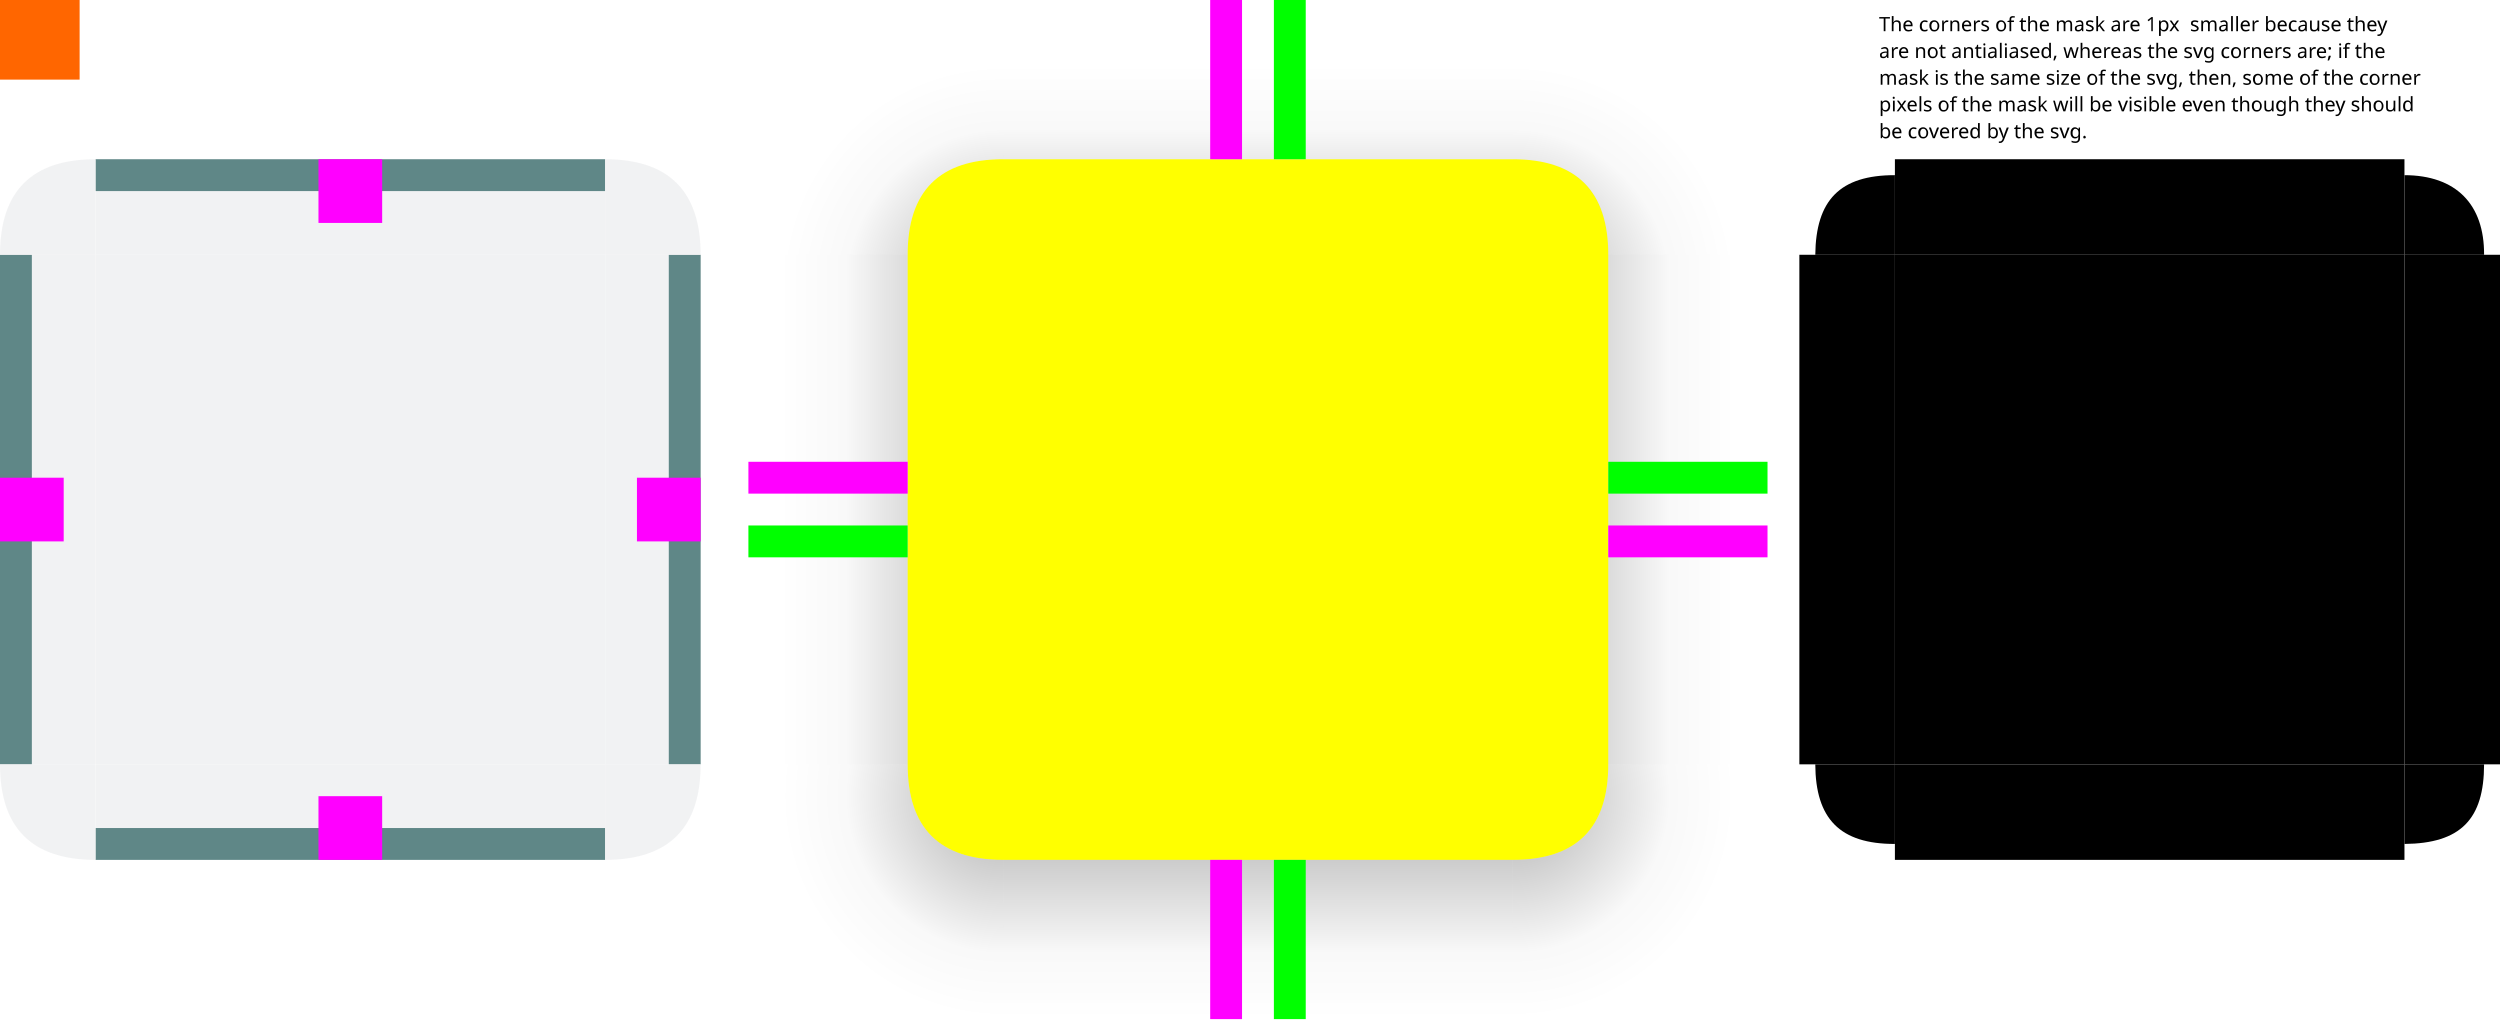
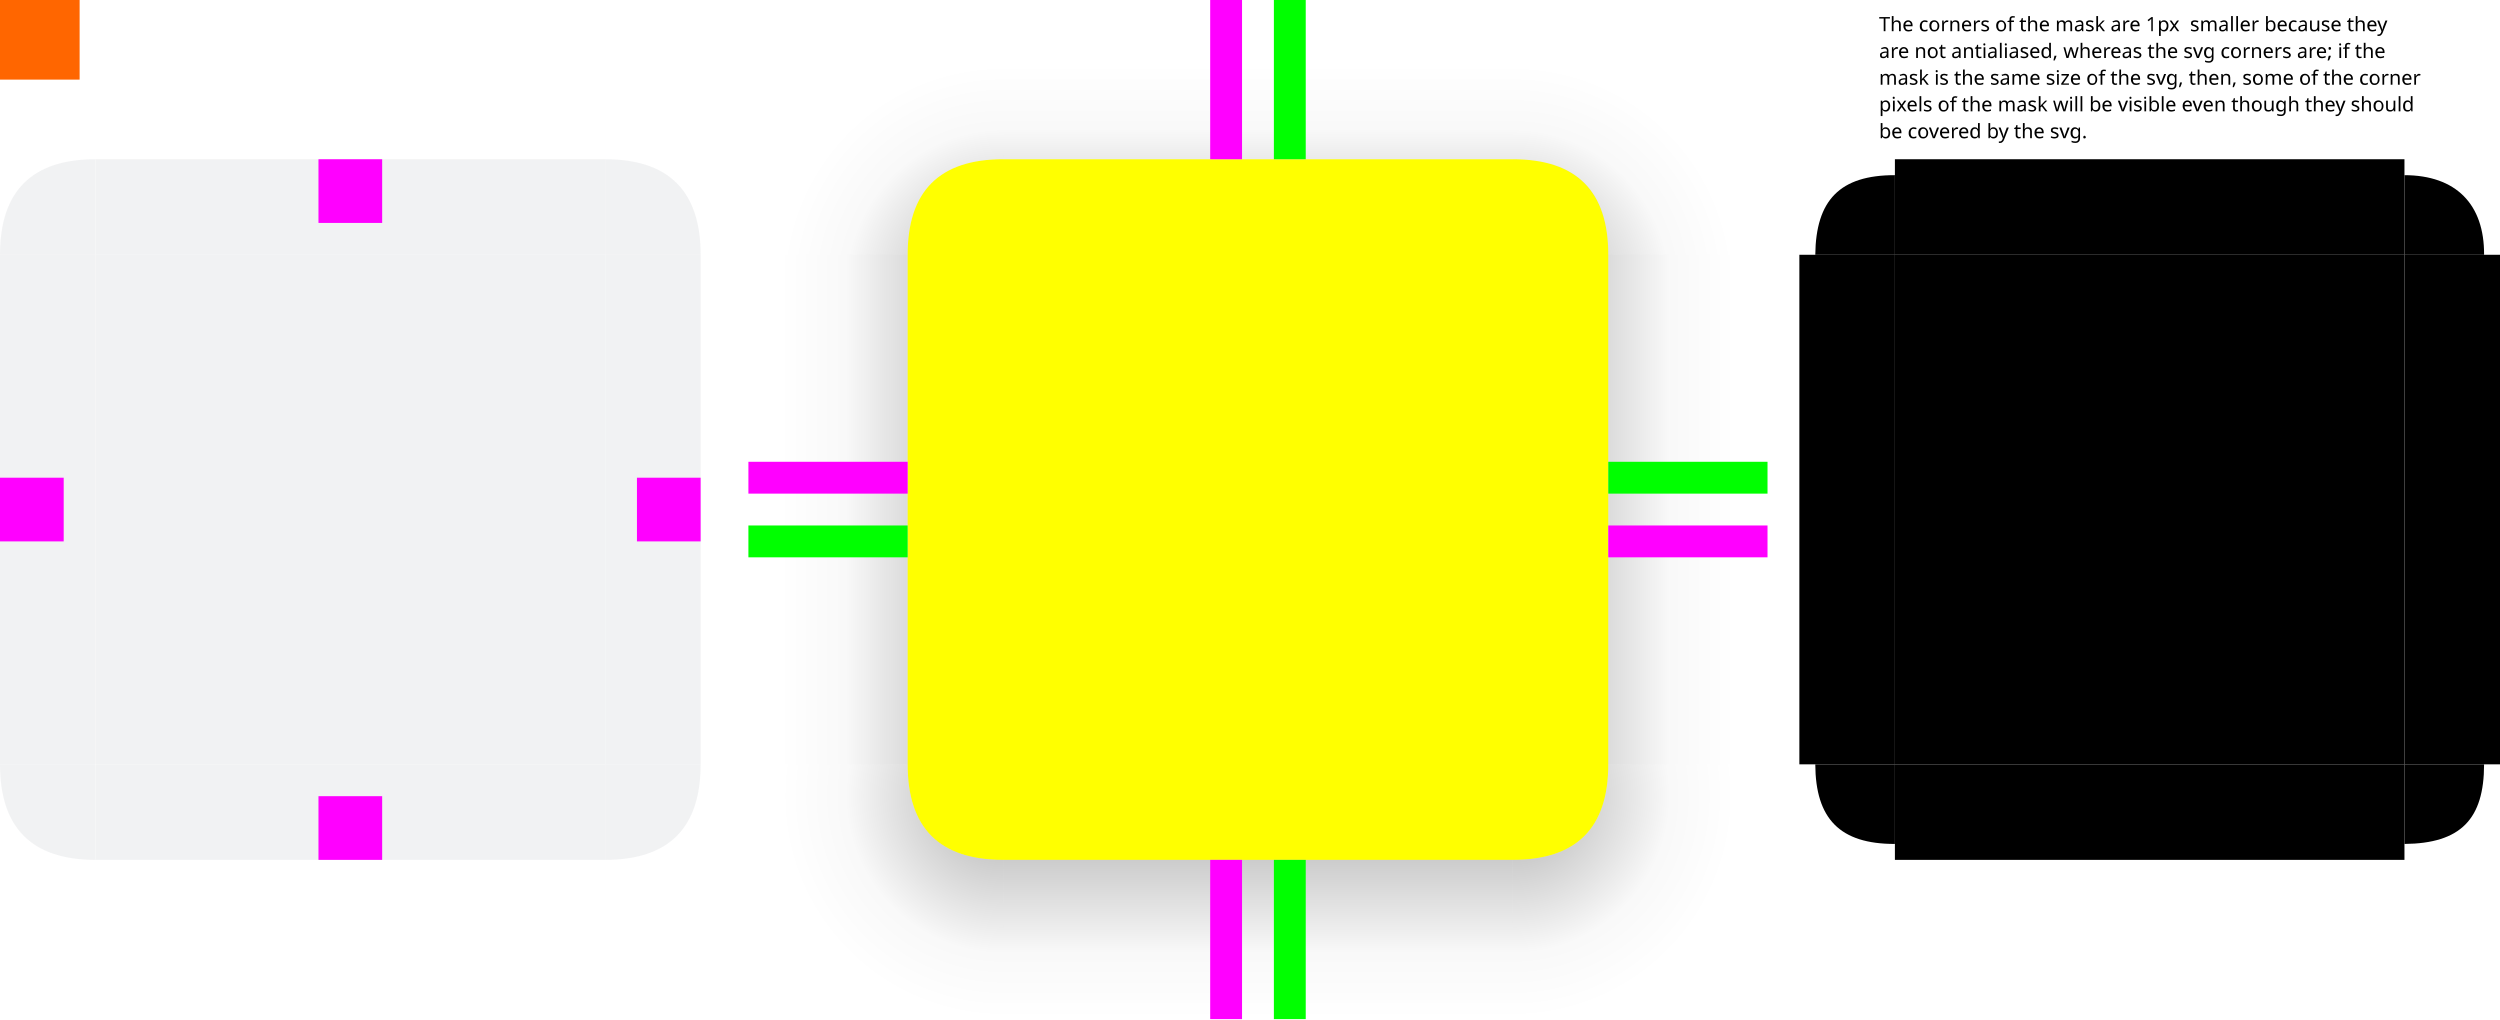
<svg xmlns="http://www.w3.org/2000/svg" xmlns:xlink="http://www.w3.org/1999/xlink" id="svg2" height="64" viewBox="0 0 157 64" width="157" version="1.1">
  <defs id="defs15">
    <style type="text/css" id="current-color-scheme">
            .ColorScheme-Text {
                color:#232629;
                stop-color:#232629;
            }
            .ColorScheme-Background {
                color:#eff0f1;
                stop-color:#eff0f1;
            }
        </style>
    <linearGradient id="shadow-side" gradientUnits="userSpaceOnUse">
      <stop id="stop1762" offset="0" style="stop-color:#000;stop-opacity:.2" />
      <stop id="stop1760" offset=".333" style="stop-color:#000;stop-opacity:.1" />
      <stop id="stop1758" offset=".5" style="stop-color:#000;stop-opacity:.05" />
      <stop id="stop1756" offset=".583" style="stop-color:#000;stop-opacity:.025" />
      <stop id="stop1754" offset="1" style="stop-color:#000;stop-opacity:0" />
    </linearGradient>
    <linearGradient id="shadow-corner" gradientUnits="userSpaceOnUse">
      <stop id="stop11958" offset="0" style="stop-color:#000;stop-opacity:1" />
      <stop id="stop11960" offset=".286" style="stop-color:#000;stop-opacity:.2" />
      <stop id="stop11962" offset=".524" style="stop-color:#000;stop-opacity:.1" />
      <stop id="stop11966" offset=".643" style="stop-color:#000;stop-opacity:.05" />
      <stop id="stop11968" offset=".702" style="stop-color:#000;stop-opacity:.025" />
      <stop id="stop11970" offset="1" style="stop-color:#000;stop-opacity:0" />
    </linearGradient>
    <radialGradient xlink:href="#shadow-corner" id="radialGradient3268-6-6" cx="93.143" cy="50" fx="93.143" fy="50" r="6.5" gradientUnits="userSpaceOnUse" gradientTransform="matrix(0,2.153846,-2.153846,0,107.6923,-202.6154)" />
    <linearGradient xlink:href="#shadow-side" id="linearGradient4945" gradientUnits="userSpaceOnUse" x1="16" y1="14" x2="16" y2="4" />
    <linearGradient xlink:href="#shadow-side" id="linearGradient1734" gradientUnits="userSpaceOnUse" x1="16" y1="6" x2="16" y2="16" />
    <linearGradient xlink:href="#shadow-side" id="linearGradient1984" gradientUnits="userSpaceOnUse" x1="12" y1="16" x2="2" y2="16" />
    <linearGradient xlink:href="#shadow-side" id="linearGradient8667" gradientUnits="userSpaceOnUse" x1="4" y1="16" x2="14" y2="16" />
    <radialGradient xlink:href="#shadow-corner" id="radialGradient3268" cx="95" cy="50" fx="95" fy="50" r="6.5" gradientUnits="userSpaceOnUse" gradientTransform="matrix(0,2.153846,-2.153846,0,107.6923,-202.6154)" />
    <radialGradient xlink:href="#shadow-corner" id="radialGradient3268-4" cx="95" cy="50" fx="95" fy="50" r="6.5" gradientUnits="userSpaceOnUse" gradientTransform="matrix(0,2.153846,-2.153846,0,107.6923,-202.6154)" />
    <radialGradient xlink:href="#shadow-corner" id="radialGradient3268-6" cx="93.143" cy="50" fx="93.143" fy="50" r="6.5" gradientUnits="userSpaceOnUse" gradientTransform="matrix(0,2.153846,-2.153846,0,107.6923,-202.6154)" />
  </defs>
  <g id="shadow-bottomright-9" transform="translate(95,48)" />
  <rect style="color:#eff0f1;fill:currentColor;fill-opacity:1;stroke:none;stop-color:#eff0f1" id="thick-center" width="32" height="32" x="19" y="75" class="ColorScheme-Background" />
  <rect transform="rotate(90)" style="fill:#800080;fill-opacity:1;stroke:none;stroke-width:1.155" id="thick-hint-right-margin" width="4" height="8" x="95" y="-56" />
  <rect transform="rotate(90)" y="-20" x="95" height="8" width="4" id="thick-hint-left-margin" style="fill:#800080;fill-opacity:1;stroke:none;stroke-width:1.155" />
  <rect y="69" x="38" height="8" width="4" id="thick-hint-top-margin" style="fill:#800080;fill-opacity:1;stroke:none;stroke-width:1.155" />
  <rect style="fill:#800080;fill-opacity:1;stroke:none;stroke-width:1.155" id="thick-hint-bottom-margin" width="4" height="8" x="39" y="105" />
  <rect id="hint-tile-center" height="5" style="fill:#ff6600" width="5" x="0" y="0" />
  <g id="top" transform="translate(6,10)">
    <rect id="rect4152" height="6" style="opacity:0.85;fill:currentColor" class="ColorScheme-Background" width="32" x="0" y="0" />
-     <path style="opacity:1" d="M 0,0 V 2 H 32 V 0 Z" id="path1337" fill="#5f8787" />/&gt;
+     /&gt;
  </g>
  <g id="bottom" transform="translate(6,48)">
    <rect id="rect4148" height="6" style="opacity:0.85;fill:currentColor" class="ColorScheme-Background" width="32" x="0" y="0" />
-     <path style="opacity:1" d="M 0,4 V 6 H 32 V 4 Z" id="path1671" fill="#5f8787" />/&gt;
+     /&gt;
  </g>
  <g id="left" transform="translate(0,16)">
    <rect id="rect4144" height="32" style="opacity:0.85;fill:currentColor" class="ColorScheme-Background" width="6" x="0" y="0" />
-     <path style="opacity:1" d="M 0,32 H 2 V 0 H 0 Z" id="path1785" fill="#5f8787" />/&gt;
+     /&gt;
  </g>
  <g id="right" transform="translate(38,16)">
    <rect id="rect4140" height="32" style="opacity:0.85;fill:currentColor" class="ColorScheme-Background" width="6" x="0" y="0" />
-     <path style="opacity:1" d="M 4,32 H 6 V 0 H 4 Z" id="path1902" fill="#5f8787" />/&gt;
+     /&gt;
  </g>
  <g id="center" transform="translate(6,16)">
    <rect id="rect4138" height="32" style="opacity:0.85;fill:currentColor" class="ColorScheme-Background" width="32" x="0" y="0" />
  </g>
  <g id="topleft" transform="translate(0,10)">
    <path d="M 0,6 H 6 V 0 C 2,0 0,2 0,6 Z" style="opacity:0.85;fill:currentColor" class="ColorScheme-Background" id="path3115" />
  </g>
  <g id="topright" transform="translate(38,10)">
    <path d="M 0,0 V 6 H 6 C 6,2 4,0 0,0 Z" style="opacity:0.85;fill:currentColor" class="ColorScheme-Background" id="path3118" />
  </g>
  <g id="bottomleft" transform="translate(0,48)">
    <path d="M 6,6 V 0 H 0 c 0,4 2,6 6,6 z" style="opacity:0.85;fill:currentColor" class="ColorScheme-Background" id="path3124" />
  </g>
  <g id="bottomright" transform="translate(38,48)">
    <path d="M 0,6 V 0 H 6 C 6,4 4,6 0,6 Z" style="opacity:0.85;fill:currentColor" class="ColorScheme-Background" id="path3121" />
  </g>
  <rect id="hint-top-margin" height="4" style="fill:#ff00ff;stroke-width:1" width="4" x="20" y="10" />
  <rect id="hint-bottom-margin" height="4" style="fill:#ff00ff;stroke-width:1" width="4" x="20" y="50" />
  <rect id="hint-right-margin" height="4" style="fill:#ff00ff;stroke-width:1" width="4" x="40" y="30" />
  <rect id="hint-left-margin" height="4" style="fill:#ff00ff;stroke-width:1" width="4" x="0" y="30" />
  <rect id="hint-top-inset" height="9.9999999e-09" style="fill:#00ff00" width="4" x="20" y="10" />
  <rect id="hint-bottom-inset" height="9.9999999e-09" style="fill:#00ff00" width="4" x="20" y="54" />
  <rect id="hint-left-inset" height="4" style="fill:#00ff00" width="9.9999999e-09" x="0" y="30" />
  <rect id="hint-right-inset" height="4" style="fill:#00ff00" width="9.9999999e-09" x="44" y="30" />
  <rect id="mask-top" height="6" width="32" x="119" y="10" />
  <rect id="mask-center" height="32" width="32" x="119" y="16" />
  <rect id="mask-bottom" height="6" transform="scale(1,-1)" width="32" x="119" y="-54" />
  <rect id="mask-left" height="32" width="6" x="113" y="16" />
  <rect id="mask-right" height="32" width="6" x="151" y="16" />
  <path id="mask-topleft" d="m 114,16 h -1 6 v -6 1 c -3.457,-0.005 -4.963,1.573 -5,5 z" />
  <g id="shadow-center" transform="translate(63,16)">
    <rect id="rect4908" height="32" style="opacity:0.001;fill-opacity:0.001" width="32" x="0" y="0" />
  </g>
  <path style="fill:#ffff00;stroke-width:2;stroke-linecap:round" d="m 63,10 h 32 c 4,0 6,2 6,6 v 32 c 0,4 -2,6 -6,6 H 63 c -4,0 -6,-2 -6,-6 V 16 c 0,-4 2,-6 6,-6 z" id="path838" />
  <g id="shadow-topleft" transform="rotate(180,31.5,8)">
    <path d="M 0,6 V 0 H 6 C 6,4 4,6 0,6 Z" style="opacity:0.001;fill:#000000;fill-opacity:0.004" id="path95-4-2" />
    <path id="path2368-7-5" style="fill:url(#radialGradient3268-6-6);fill-opacity:1;fill-rule:evenodd;stroke-width:1" d="M 6,0 C 6,4 4,6 0,6 V 16 H 3 C 10.18,16 16,10.18 16,3 V 0 Z" />
  </g>
  <g id="shadow-top" transform="translate(63)">
    <rect id="st" height="10" width="32" style="fill:url(#linearGradient4945);fill-opacity:1" x="0" y="0" />
    <rect id="rect1546" height="6" style="opacity:0.001;fill:#000000;fill-opacity:0.004;fill-rule:evenodd" width="32" y="10" x="0" />
  </g>
  <g id="shadow-bottom" transform="translate(63,48)">
    <rect id="rect1546-6" height="6" style="opacity:0.001;fill:#000000;fill-opacity:0.004;fill-rule:evenodd" width="32" x="0" y="0" />
    <rect id="sb" height="10" width="32" y="6" style="fill:url(#linearGradient1734);fill-opacity:1" x="0" />
  </g>
  <g id="shadow-left" transform="translate(47,16)">
    <rect id="sl" height="32" width="10" style="fill:url(#linearGradient1984);fill-opacity:1" x="0" y="0" />
    <rect id="rect1546-3-7" height="32" style="opacity:0.001;fill:#000000;fill-opacity:0.004;fill-rule:evenodd" width="6" x="10" y="0" />
  </g>
  <g id="shadow-right" transform="translate(95,16)">
    <rect id="rect1546-3" height="32" style="opacity:0.001;fill:#000000;fill-opacity:0.004;fill-rule:evenodd" width="6" x="0" y="0" />
    <rect id="sr" height="32" width="10" x="6" style="fill:url(#linearGradient8667);fill-opacity:1" y="0" />
  </g>
  <rect id="shadow-hint-top-margin" height="10" style="fill:#ff00ff" width="2" x="76" y="0" />
  <rect id="shadow-hint-bottom-margin" height="10" style="fill:#ff00ff" width="2" x="76" y="54" />
  <rect id="shadow-hint-right-margin" height="2" style="fill:#ff00ff" width="10" x="101" y="33" />
  <rect id="shadow-hint-left-margin" height="2" style="fill:#ff00ff" width="10" x="47" y="29" />
  <rect id="shadow-hint-top-inset" height="10" style="fill:#00ff00" width="2" x="80" y="0" />
  <rect id="shadow-hint-bottom-inset" height="10" style="fill:#00ff00" width="2" x="80" y="54" />
  <rect id="shadow-hint-right-inset" height="2" style="fill:#00ff00" width="10" x="101" y="29" />
  <rect id="shadow-hint-left-inset" height="2" style="fill:#00ff00" width="10" x="47" y="33" />
  <g id="shadow-bottomright" transform="translate(95,48)">
    <path d="M 0,6 V 0 H 6 C 6,3.999 3.98,6 0,6 Z" style="opacity:0.001;fill:#000000;fill-opacity:0.004" id="path95" />
    <path id="path2368" style="fill:url(#radialGradient3268);fill-opacity:1;fill-rule:evenodd;stroke-width:1" d="M 6,0 C 6,4 4,6 0,6 V 16 H 3 C 10.18,16 16,10.18 16,3 V 0 Z" />
  </g>
  <g id="shadow-bottomleft" transform="matrix(-1,0,0,1,63,48)">
    <path d="M 3,6 H 0 V 0 H 6 V 3 C 6,4.657 4.657,6 3,6 Z" style="opacity:0.001;fill:#000000;fill-opacity:0.004" id="path95-1" />
    <path id="path2368-0" style="fill:url(#radialGradient3268-4);fill-opacity:1;fill-rule:evenodd;stroke-width:1" d="M 6,0 C 6,3.999 3.995,6 0,6 V 16 H 3 C 10.18,16 16,10.18 16,3 V 0 Z" />
  </g>
  <g id="shadow-topright" transform="matrix(1,0,0,-1,95,16)">
    <path d="M 3,6 H 0 V 0 H 6 V 3 C 6,4.657 4.657,6 3,6 Z" style="opacity:0.001;fill:#000000;fill-opacity:0.004" id="path95-4" />
    <path id="path2368-7" style="fill:url(#radialGradient3268-6);fill-opacity:1;fill-rule:evenodd;stroke-width:1" d="M 6,0 C 6,3.988 3.974,6 0,6 V 16 H 3 C 10.18,16 16,10.18 16,3 V 0 Z" />
  </g>
  <path id="mask-topright" d="m 156,16 h 1 -6 v -6 1 c 3.233,0.006 5.021,1.824 5,5 z" />
  <path id="mask-bottomright" d="m 156,48 h 1 -6 v 6 -1 c 3.531,-0.032 5,-1.554 5,-5 z" />
  <path id="mask-bottomleft" d="m 114,48 h -1 6 v 6 -1 c -3.457,0.005 -4.984,-1.58 -5,-5 z" />
  <text xml:space="preserve" style="font-stretch:condensed;font-size:1.252px;font-family:Impact;-inkscape-font-specification:'Impact Condensed';text-align:start;text-anchor:start;fill:#ff0000;stroke:#000000;stroke-width:5.729;stroke-linecap:round" x="118" y="1.958" id="text1204">
    <tspan id="tspan1202" x="118" y="1.958" style="font-style:normal;font-variant:normal;font-weight:normal;font-stretch:normal;font-size:1.252px;font-family:'Noto Sans';-inkscape-font-specification:'Noto Sans';text-align:start;text-anchor:start;fill:#000000;stroke:none;stroke-width:5.729">The corners of the mask are 1px  smaller because they</tspan>
    <tspan x="118" y="3.637" style="font-style:normal;font-variant:normal;font-weight:normal;font-stretch:normal;font-size:1.252px;font-family:'Noto Sans';-inkscape-font-specification:'Noto Sans';text-align:start;text-anchor:start;fill:#000000;stroke:none;stroke-width:5.729" id="tspan1358">are not antialiased, whereas the svg corners are; if the</tspan>
    <tspan x="118" y="5.317" style="font-style:normal;font-variant:normal;font-weight:normal;font-stretch:normal;font-size:1.252px;font-family:'Noto Sans';-inkscape-font-specification:'Noto Sans';text-align:start;text-anchor:start;fill:#000000;stroke:none;stroke-width:5.729" id="tspan1360">mask is the same size of the svg, then, some of the corner</tspan>
    <tspan x="118" y="6.996" style="font-style:normal;font-variant:normal;font-weight:normal;font-stretch:normal;font-size:1.252px;font-family:'Noto Sans';-inkscape-font-specification:'Noto Sans';text-align:start;text-anchor:start;fill:#000000;stroke:none;stroke-width:5.729" id="tspan1362">pixels of the mask will be visible even though they should</tspan>
    <tspan x="118" y="8.676" style="font-style:normal;font-variant:normal;font-weight:normal;font-stretch:normal;font-size:1.252px;font-family:'Noto Sans';-inkscape-font-specification:'Noto Sans';text-align:start;text-anchor:start;fill:#000000;stroke:none;stroke-width:5.729" id="tspan1364">be covered by the svg.</tspan>
  </text>
</svg>
